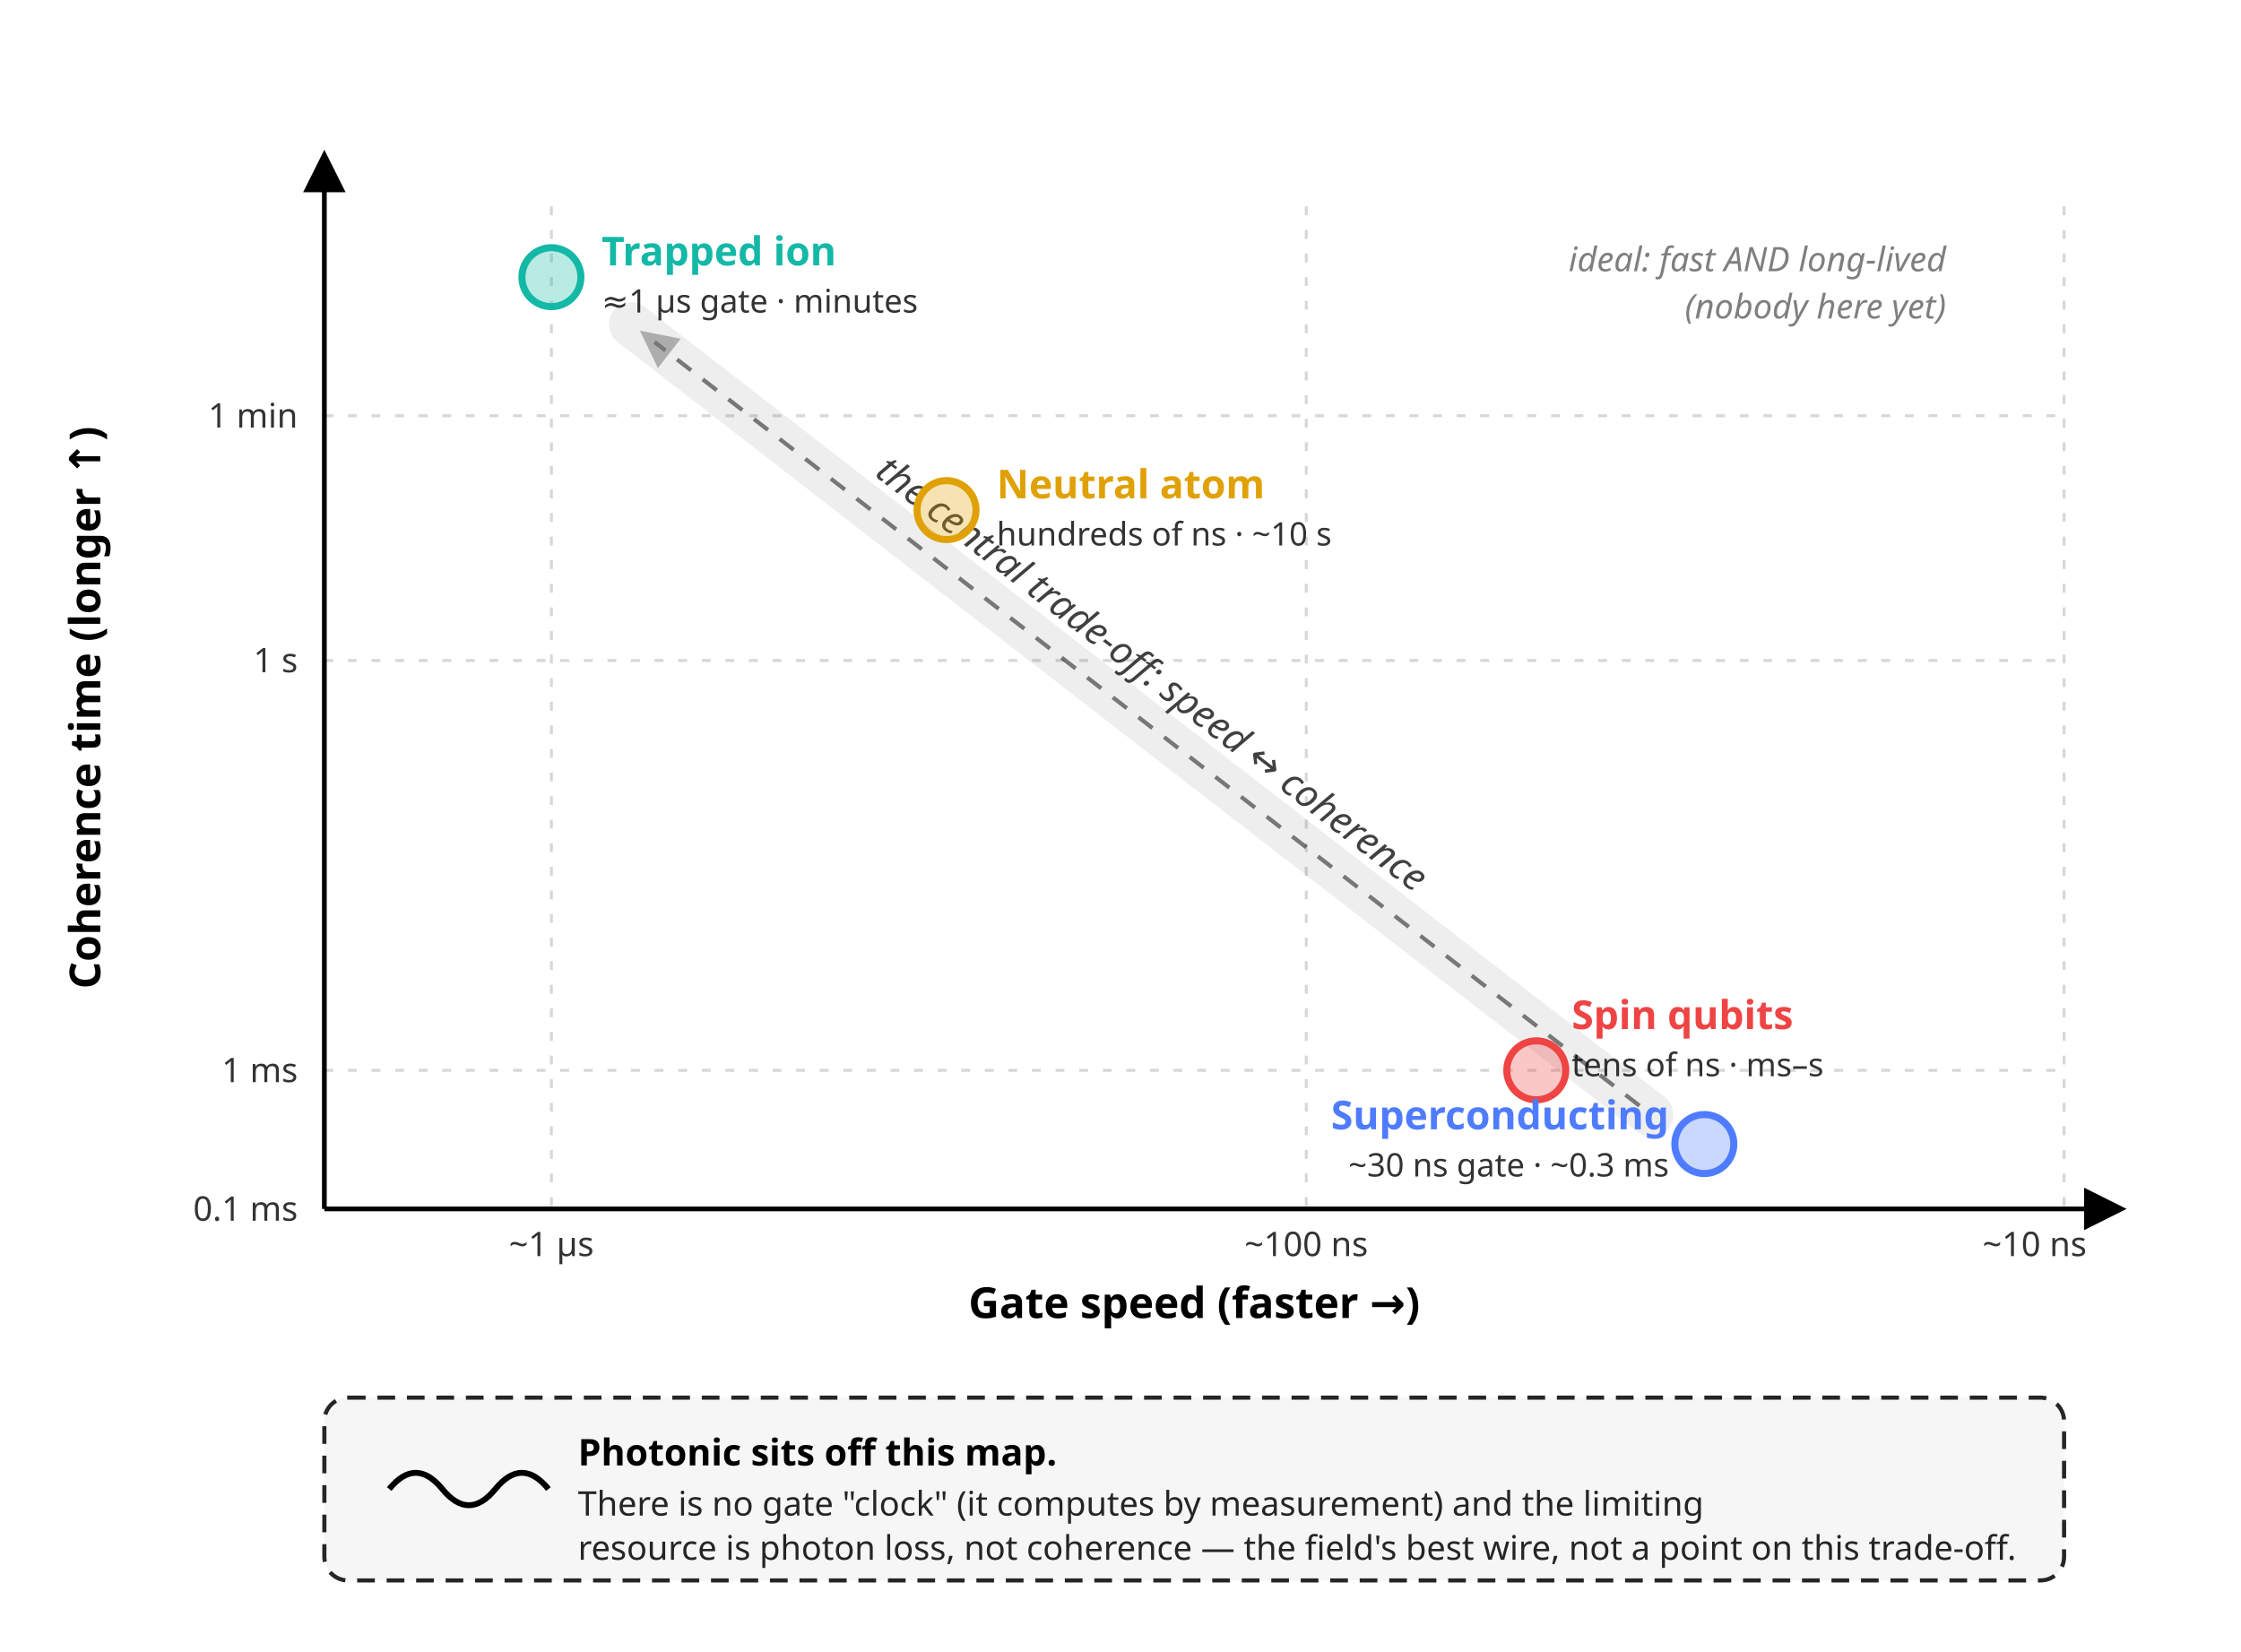
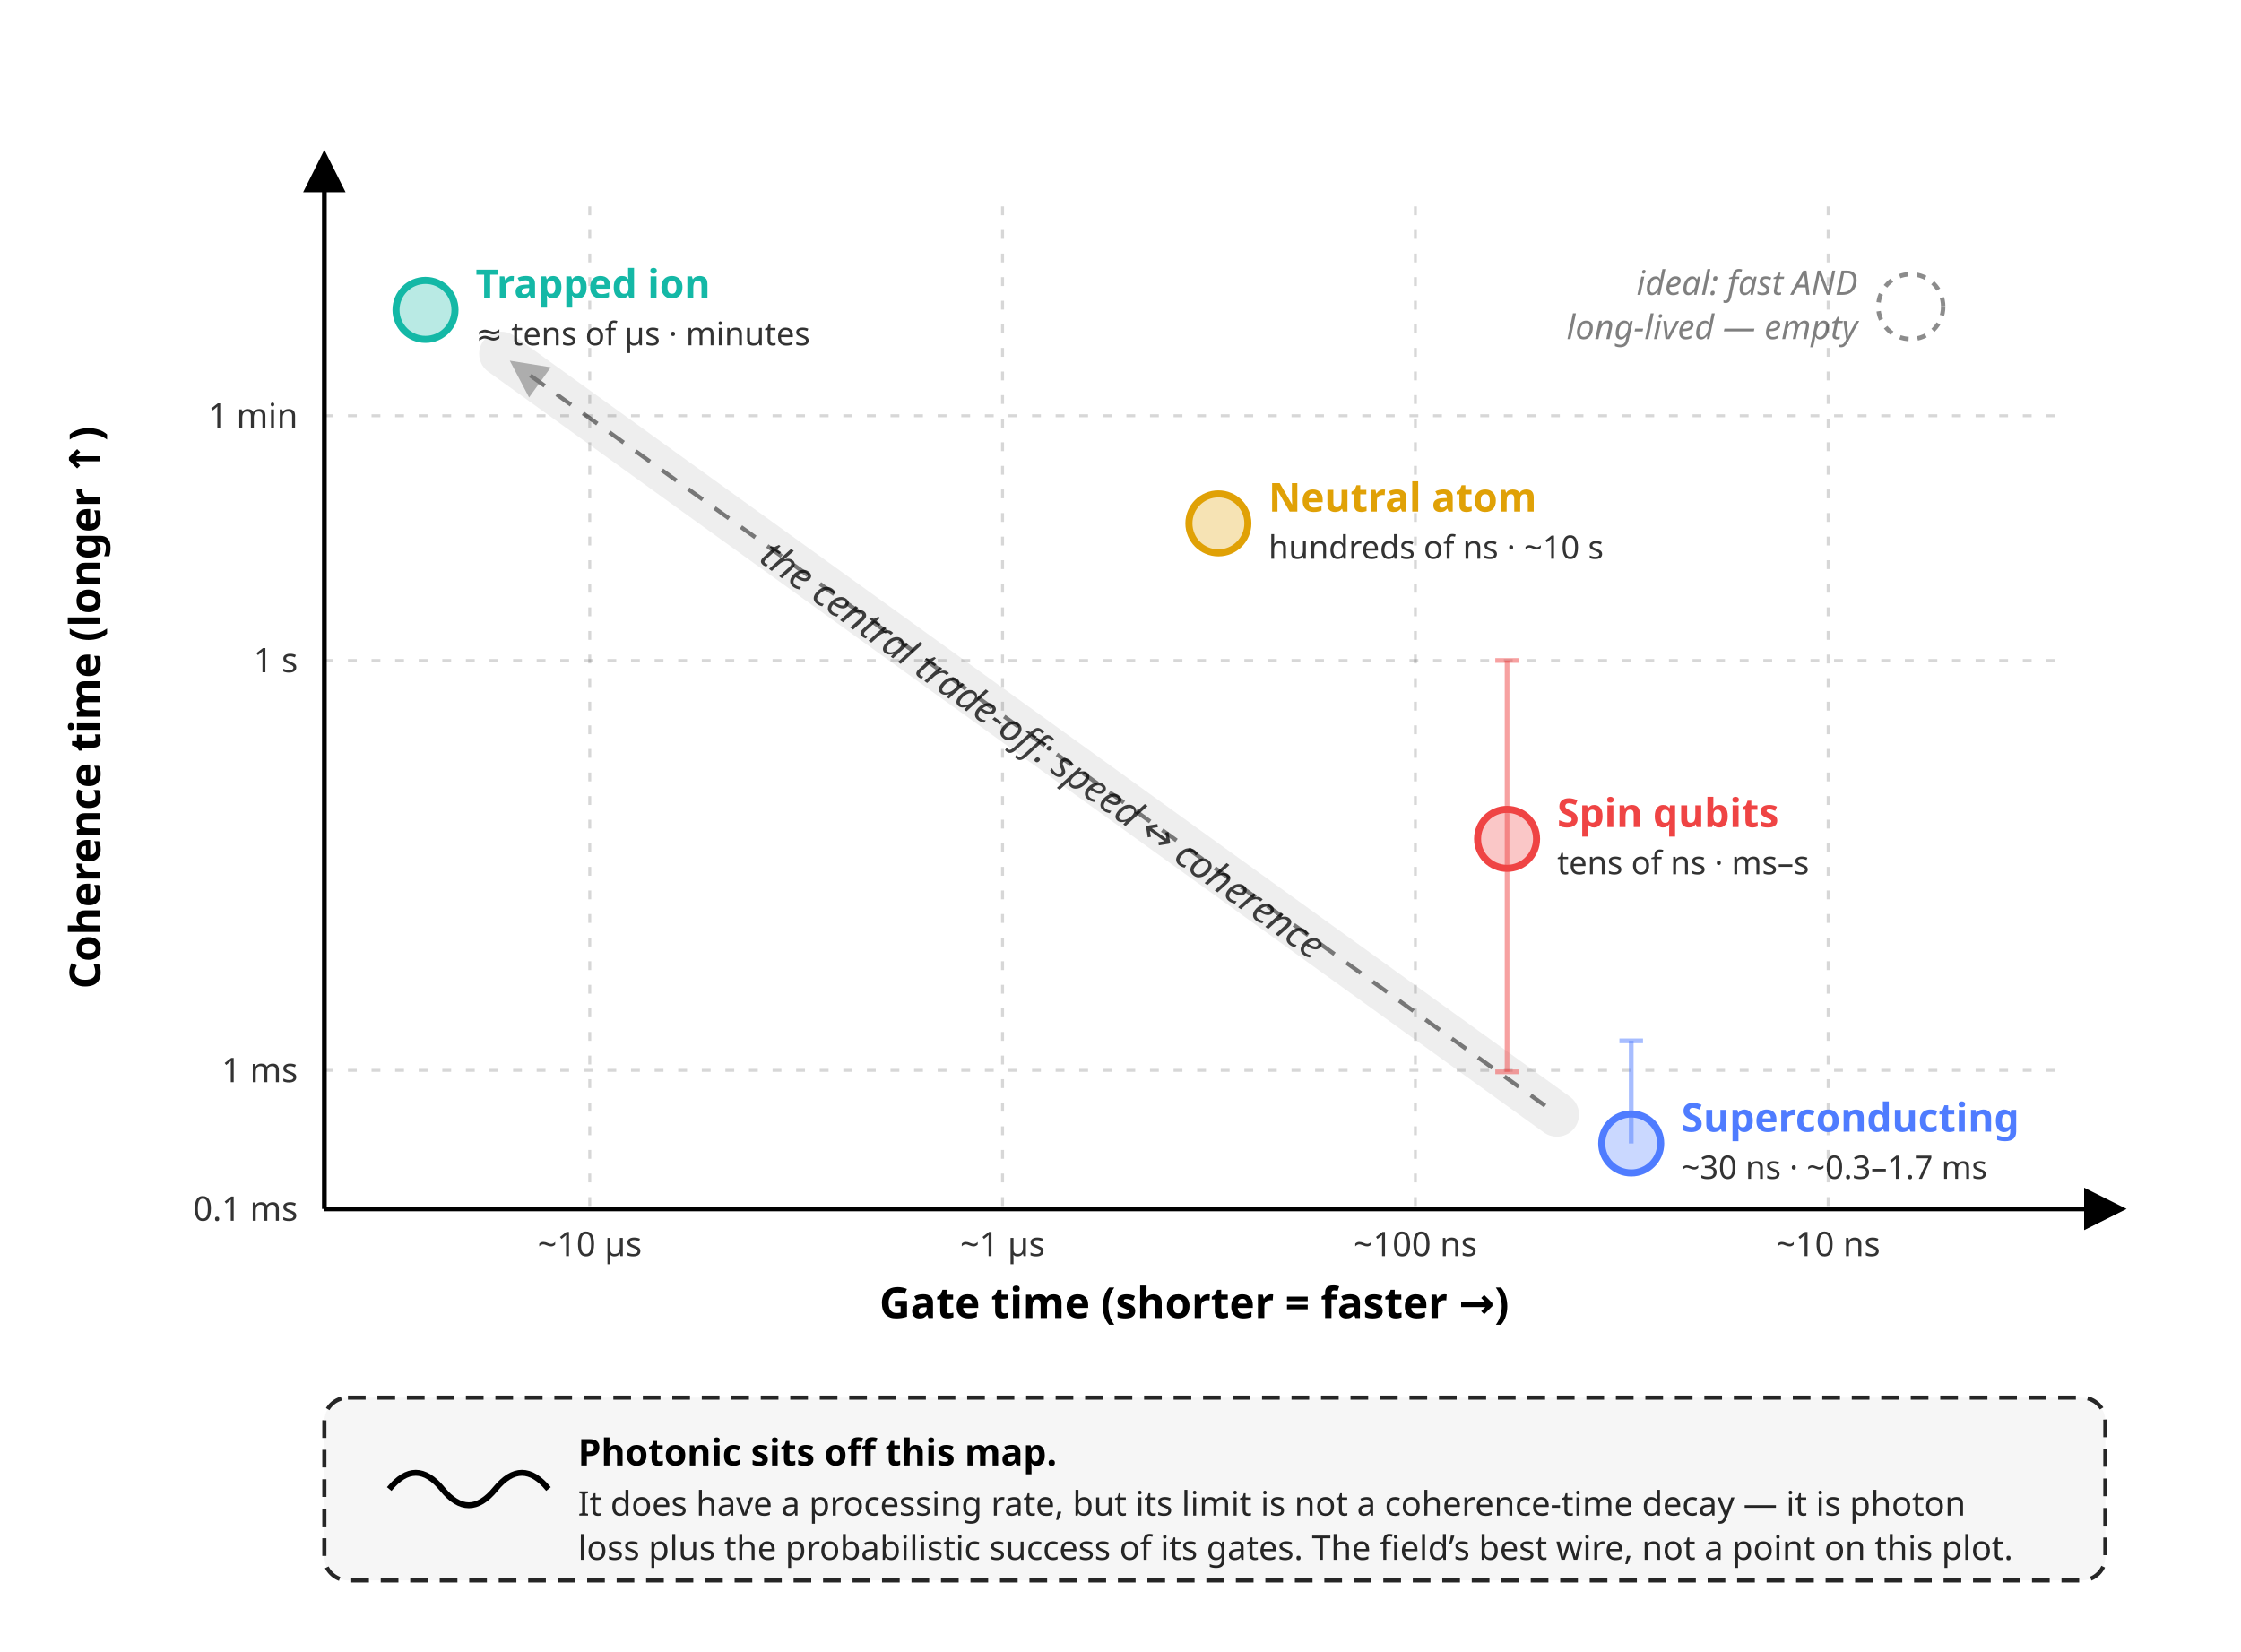
- <svg xmlns="http://www.w3.org/2000/svg" viewBox="0 0 760 560" role="img" aria-label="A scatter plot of quantum-computing platforms positioned by gate speed on the horizontal axis (faster to the right) and coherence time on the vertical axis (longer toward the top), both logarithmic. Superconducting qubits sit at the bottom right: very fast gates, about thirty nanoseconds, but short coherence near a third of a millisecond. Silicon spin qubits sit just above and left of superconducting: fast gates, millisecond-to-second coherence. Neutral atoms sit upper-middle-left: slow gates around a few hundred nanoseconds, coherence near ten seconds. Trapped ions sit top left: the slowest gates, about a microsecond, but the longest coherence, minutes. A faint diagonal band runs from the fast-short corner to the slow-long corner, labelled the central trade-off. The top-right corner, fast and long-lived, is marked as the empty ideal that no platform reaches. A separate note at the bottom explains that photonic qubits sit off this map entirely, because they have no gate clock and are limited by photon loss rather than coherence." style="width:100%; height:auto; font-family:sans-serif;">
+ <svg xmlns="http://www.w3.org/2000/svg" viewBox="0 0 760 560" role="img" aria-label="A scatter plot of quantum-computing platforms positioned by gate time on the horizontal axis (shorter, i.e. faster, to the right) and coherence time on the vertical axis (longer toward the top), both logarithmic. Superconducting qubits sit at the bottom right: very fast gates, about thirty nanoseconds, but short coherence around a third of a millisecond, with a whisker up to the 1.68-millisecond record. Silicon spin qubits sit just above and left of superconducting: fast gates of tens of nanoseconds and coherence spanning milliseconds to seconds. Neutral atoms sit upper-middle-left: gates of a few hundred nanoseconds and coherence near ten seconds. Trapped ions sit top left: the slowest gates, tens of microseconds for a two-qubit gate, but the longest coherence, minutes. A faint diagonal band marks the central speed-versus-coherence trade-off. The top-right corner, fast and long-lived, is marked as the empty ideal that no platform reaches. A note at the bottom explains that photonic qubits sit off this map entirely, because their limit is photon loss and probabilistic gate success rather than a coherence time." style="width:100%; height:auto; font-family:sans-serif;">
  <defs>
    <marker id="hubAx" markerWidth="9" markerHeight="9" refX="4.5" refY="4.5" orient="auto">
      <path d="M0 0 L9 4.5 L0 9 Z" fill="currentColor" />
    </marker>
    <marker id="hubTr" markerWidth="9" markerHeight="9" refX="4.5" refY="4.5" orient="auto">
      <path d="M0 0 L9 4.5 L0 9 Z" fill="currentColor" fill-opacity="0.55" />
    </marker>
  </defs>
-   <line x1="187" y1="70" x2="187" y2="410" stroke="currentColor" stroke-width="1" stroke-dasharray="3 5" opacity="0.16" />
-   <line x1="443" y1="70" x2="443" y2="410" stroke="currentColor" stroke-width="1" stroke-dasharray="3 5" opacity="0.16" />
-   <line x1="700" y1="70" x2="700" y2="410" stroke="currentColor" stroke-width="1" stroke-dasharray="3 5" opacity="0.16" />
+   <line x1="200" y1="70" x2="200" y2="410" stroke="currentColor" stroke-width="1" stroke-dasharray="3 5" opacity="0.16" />
+   <line x1="340" y1="70" x2="340" y2="410" stroke="currentColor" stroke-width="1" stroke-dasharray="3 5" opacity="0.16" />
+   <line x1="480" y1="70" x2="480" y2="410" stroke="currentColor" stroke-width="1" stroke-dasharray="3 5" opacity="0.16" />
+   <line x1="620" y1="70" x2="620" y2="410" stroke="currentColor" stroke-width="1" stroke-dasharray="3 5" opacity="0.16" />
  <line x1="110" y1="363" x2="700" y2="363" stroke="currentColor" stroke-width="1" stroke-dasharray="3 5" opacity="0.16" />
  <line x1="110" y1="224" x2="700" y2="224" stroke="currentColor" stroke-width="1" stroke-dasharray="3 5" opacity="0.16" />
  <line x1="110" y1="141" x2="700" y2="141" stroke="currentColor" stroke-width="1" stroke-dasharray="3 5" opacity="0.16" />
  <line x1="110" y1="410" x2="110" y2="58" stroke="currentColor" stroke-width="1.6" marker-end="url(#hubAx)" />
  <line x1="110" y1="410" x2="714" y2="410" stroke="currentColor" stroke-width="1.6" marker-end="url(#hubAx)" />
  <text x="34" y="240" fill="currentColor" font-size="14.5" transform="rotate(-90 34 240)" text-anchor="middle" font-weight="600">Coherence time  (longer ↑)</text>
-   <text x="405" y="447" fill="currentColor" font-size="14.5" text-anchor="middle" font-weight="600">Gate speed  (faster →)</text>
+   <text x="405" y="447" fill="currentColor" font-size="14.5" text-anchor="middle" font-weight="600">Gate time  (shorter = faster →)</text>
  <text x="101" y="414" fill="currentColor" font-size="11.5" text-anchor="end" opacity="0.8">0.1 ms</text>
  <text x="101" y="367" fill="currentColor" font-size="11.5" text-anchor="end" opacity="0.8">1 ms</text>
  <text x="101" y="228" fill="currentColor" font-size="11.5" text-anchor="end" opacity="0.8">1 s</text>
  <text x="101" y="145" fill="currentColor" font-size="11.5" text-anchor="end" opacity="0.8">1 min</text>
-   <text x="187" y="426" fill="currentColor" font-size="11.5" text-anchor="middle" opacity="0.8">~1 µs</text>
-   <text x="443" y="426" fill="currentColor" font-size="11.5" text-anchor="middle" opacity="0.8">~100 ns</text>
-   <text x="690" y="426" fill="currentColor" font-size="11.5" text-anchor="middle" opacity="0.8">~10 ns</text>
-   <line x1="560" y1="378" x2="214" y2="110" stroke="currentColor" stroke-width="15" opacity="0.07" stroke-linecap="round" />
-   <line x1="556" y1="375" x2="222" y2="116" stroke="currentColor" stroke-width="1.4" stroke-dasharray="6 5" opacity="0.5" marker-end="url(#hubTr)" />
-   <text x="388" y="232" fill="currentColor" font-size="13" text-anchor="middle" transform="rotate(37.7 388 232)" opacity="0.75" font-style="italic">the central trade-off: speed ↔ coherence</text>
-   <text x="660" y="92" fill="currentColor" font-size="11.5" text-anchor="end" opacity="0.5" font-style="italic">ideal: fast AND long-lived</text>
-   <text x="660" y="108" fill="currentColor" font-size="11.5" text-anchor="end" opacity="0.5" font-style="italic">(nobody here yet)</text>
-   <circle cx="187" cy="94" r="10" fill="#14b8a6" fill-opacity="0.30" stroke="#14b8a6" stroke-width="2.4" />
-   <text x="204" y="90" fill="#14b8a6" font-size="13.5" text-anchor="start" font-weight="600">Trapped ion</text>
-   <text x="204" y="106" fill="currentColor" font-size="11" text-anchor="start" opacity="0.8">≈1 µs gate · minutes</text>
-   <circle cx="321" cy="173" r="10" fill="#e0a106" fill-opacity="0.30" stroke="#e0a106" stroke-width="2.4" />
-   <text x="338" y="169" fill="#e0a106" font-size="13.5" text-anchor="start" font-weight="600">Neutral atom</text>
-   <text x="338" y="185" fill="currentColor" font-size="11" text-anchor="start" opacity="0.8">hundreds of ns · ~10 s</text>
-   <circle cx="521" cy="363" r="10" fill="#ef4444" fill-opacity="0.30" stroke="#ef4444" stroke-width="2.4" />
-   <text x="533" y="349" fill="#ef4444" font-size="13.5" text-anchor="start" font-weight="600">Spin qubits</text>
-   <text x="533" y="365" fill="currentColor" font-size="11" text-anchor="start" opacity="0.8">tens of ns · ms–s</text>
-   <circle cx="578" cy="388" r="10" fill="#4f7cff" fill-opacity="0.30" stroke="#4f7cff" stroke-width="2.4" />
-   <text x="566" y="383" fill="#4f7cff" font-size="13.5" text-anchor="end" font-weight="600">Superconducting</text>
-   <text x="566" y="399" fill="currentColor" font-size="11" text-anchor="end" opacity="0.8">~30 ns gate · ~0.3 ms</text>
-   <rect x="110" y="474" width="590" height="62" rx="8" fill="currentColor" fill-opacity="0.04" stroke="currentColor" stroke-width="1.4" stroke-dasharray="6 4" opacity="0.85" />
+   <text x="200" y="426" fill="currentColor" font-size="11.5" text-anchor="middle" opacity="0.8">~10 µs</text>
+   <text x="340" y="426" fill="currentColor" font-size="11.5" text-anchor="middle" opacity="0.8">~1 µs</text>
+   <text x="480" y="426" fill="currentColor" font-size="11.5" text-anchor="middle" opacity="0.8">~100 ns</text>
+   <text x="620" y="426" fill="currentColor" font-size="11.5" text-anchor="middle" opacity="0.8">~10 ns</text>
+   <line x1="528" y1="378" x2="170" y2="120" stroke="currentColor" stroke-width="15" opacity="0.07" stroke-linecap="round" />
+   <line x1="524" y1="375" x2="178" y2="126" stroke="currentColor" stroke-width="1.4" stroke-dasharray="6 5" opacity="0.5" marker-end="url(#hubTr)" />
+   <text x="351" y="258" fill="currentColor" font-size="13" text-anchor="middle" transform="rotate(35.8 351 258)" opacity="0.75" font-style="italic">the central trade-off: speed ↔ coherence</text>
+   <circle cx="648" cy="104" r="11" fill="none" stroke="currentColor" stroke-width="1.5" stroke-dasharray="3 3" opacity="0.45" />
+   <text x="630" y="100" fill="currentColor" font-size="11.5" text-anchor="end" opacity="0.5" font-style="italic">ideal: fast AND</text>
+   <text x="630" y="115" fill="currentColor" font-size="11.5" text-anchor="end" opacity="0.5" font-style="italic">long-lived — empty</text>
+   <circle cx="144.3" cy="105.1" r="10" fill="#14b8a6" fill-opacity="0.30" stroke="#14b8a6" stroke-width="2.4" />
+   <text x="161.3" y="101.1" fill="#14b8a6" font-size="13.5" text-anchor="start" font-weight="600">Trapped ion</text>
+   <text x="161.3" y="117.1" fill="currentColor" font-size="11" text-anchor="start" opacity="0.8">≈ tens of µs · minutes</text>
+   <circle cx="413.2" cy="177.5" r="10" fill="#e0a106" fill-opacity="0.30" stroke="#e0a106" stroke-width="2.4" />
+   <text x="430.2" y="173.5" fill="#e0a106" font-size="13.5" text-anchor="start" font-weight="600">Neutral atom</text>
+   <text x="430.2" y="189.5" fill="currentColor" font-size="11" text-anchor="start" opacity="0.8">hundreds of ns · ~10 s</text>
+   <line x1="511.1" y1="224.0" x2="511.1" y2="363.5" stroke="#ef4444" stroke-width="1.6" opacity="0.5" />
+   <line x1="507.1" y1="224.0" x2="515.1" y2="224.0" stroke="#ef4444" stroke-width="1.6" opacity="0.5" />
+   <line x1="507.1" y1="363.5" x2="515.1" y2="363.5" stroke="#ef4444" stroke-width="1.6" opacity="0.5" />
+   <circle cx="511.1" cy="284.5" r="10" fill="#ef4444" fill-opacity="0.30" stroke="#ef4444" stroke-width="2.4" />
+   <text x="528.1" y="280.5" fill="#ef4444" font-size="13.5" text-anchor="start" font-weight="600">Spin qubits</text>
+   <text x="528.1" y="296.5" fill="currentColor" font-size="11" text-anchor="start" opacity="0.8">tens of ns · ms–s</text>
+   <line x1="553.2" y1="353.0" x2="553.2" y2="387.8" stroke="#4f7cff" stroke-width="1.6" opacity="0.5" />
+   <line x1="549.2" y1="353.0" x2="557.2" y2="353.0" stroke="#4f7cff" stroke-width="1.6" opacity="0.5" />
+   <circle cx="553.2" cy="387.8" r="10" fill="#4f7cff" fill-opacity="0.30" stroke="#4f7cff" stroke-width="2.4" />
+   <text x="570.2" y="383.8" fill="#4f7cff" font-size="13.5" text-anchor="start" font-weight="600">Superconducting</text>
+   <text x="570.2" y="399.8" fill="currentColor" font-size="11" text-anchor="start" opacity="0.8">~30 ns · ~0.3–1.7 ms</text>
+   <rect x="110" y="474" width="604" height="62" rx="8" fill="currentColor" fill-opacity="0.04" stroke="currentColor" stroke-width="1.4" stroke-dasharray="6 4" opacity="0.85" />
  <path d="M132 505 q 9 -11 18 0 q 9 11 18 0 q 9 -11 18 0" fill="none" stroke="currentColor" stroke-width="2" />
  <text x="196" y="497" fill="currentColor" font-size="12.5" text-anchor="start" font-weight="600">Photonic sits off this map.</text>
-   <text x="196" y="514" fill="currentColor" font-size="11.5" text-anchor="start" opacity="0.85">There is no gate "clock" (it computes by measurement) and the limiting</text>
-   <text x="196" y="529" fill="currentColor" font-size="11.5" text-anchor="start" opacity="0.85">resource is photon loss, not coherence — the field's best wire, not a point on this trade-off.</text>
+   <text x="196" y="514" fill="currentColor" font-size="11.5" text-anchor="start" opacity="0.85">It does have a processing rate, but its limit is not a coherence-time decay — it is photon</text>
+   <text x="196" y="529" fill="currentColor" font-size="11.5" text-anchor="start" opacity="0.85">loss plus the probabilistic success of its gates. The field’s best wire, not a point on this plot.</text>
</svg>
